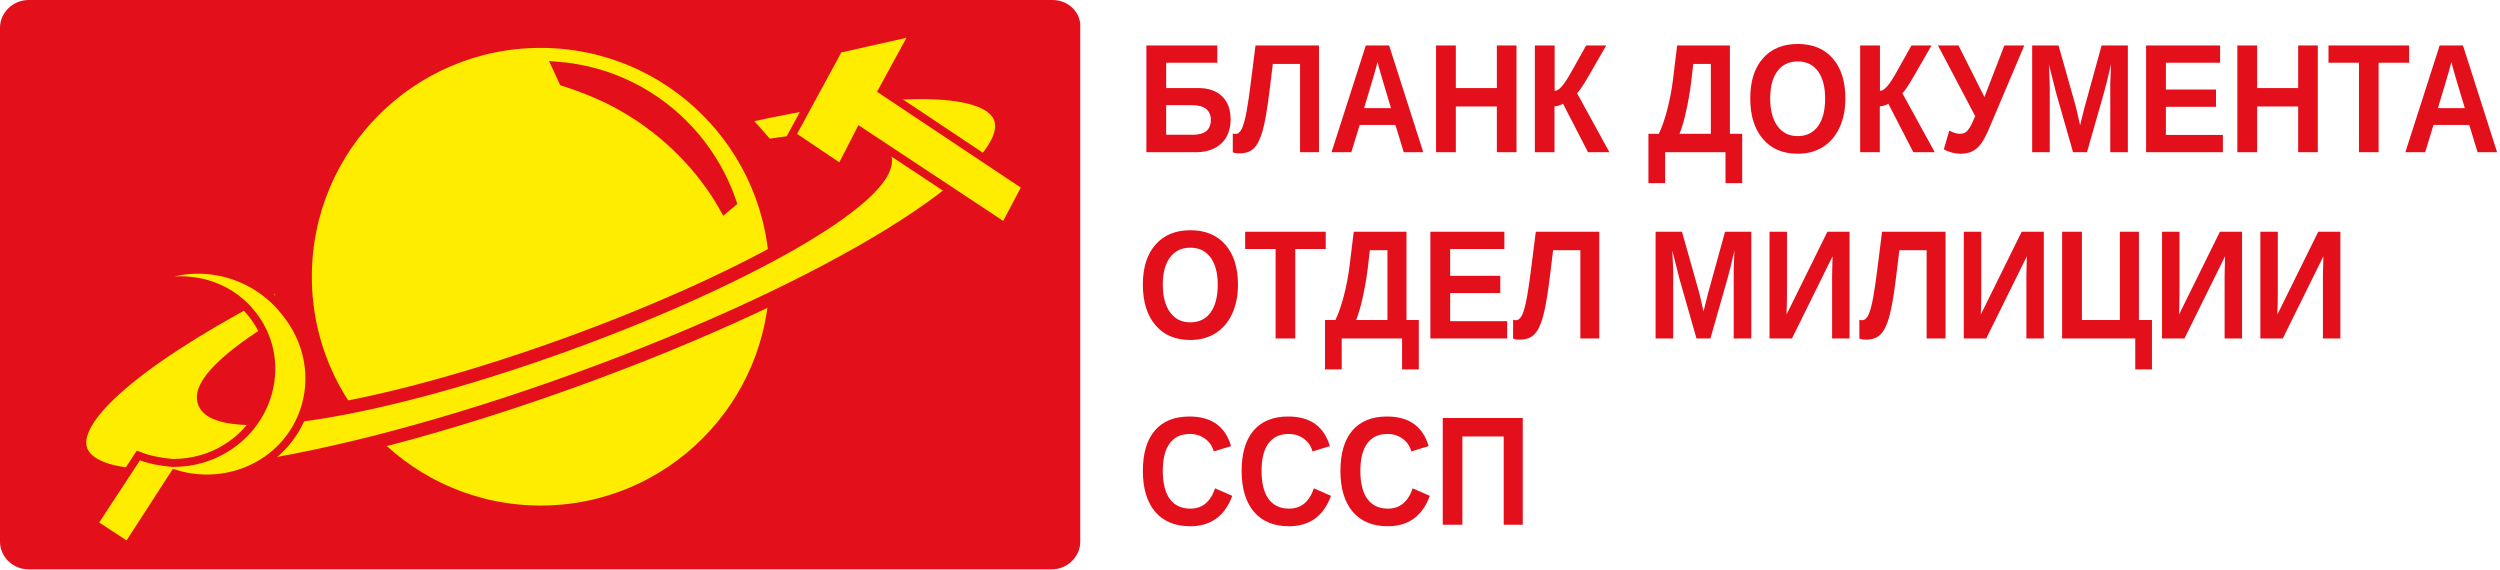
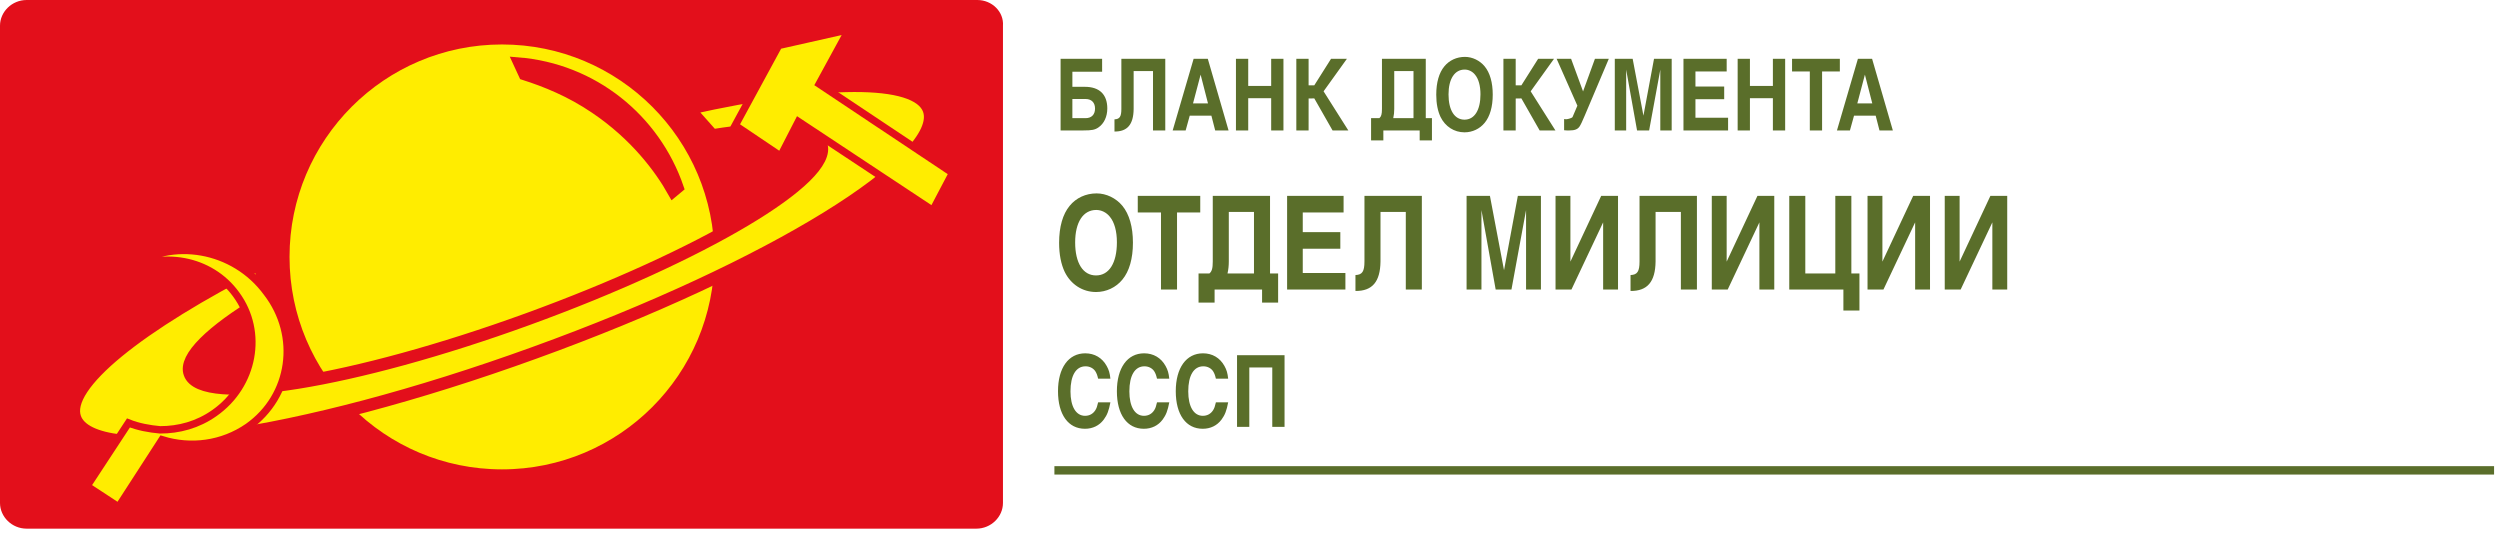
- <svg xmlns="http://www.w3.org/2000/svg" version="1.1" id="Слой_1" x="0px" y="0px" viewBox="0 0 234.9 53.5" style="enable-background:new 0 0 234.9 53.5;" xml:space="preserve">
+ <svg xmlns="http://www.w3.org/2000/svg" version="1.1" width="253.0" height="55.1" id="Слой_1" x="0px" y="0px" viewBox="0 0 253.0 55.1" style="enable-background:new 0 0 253.0 55.1;" xml:space="preserve">
  <style type="text/css" id="style1">
	.st0{fill:#E30F1B;}
	.st1{fill:#FFED00;stroke:#E30F1B;stroke-width:3;stroke-miterlimit:10;}
	.st2{fill:#E30F1B;stroke:#E30F1B;stroke-miterlimit:10;}
	.st3{fill:#FFED00;stroke:#E30F1B;stroke-width:1.25;stroke-miterlimit:10;}
	.st4{fill:#FFED00;stroke:#E30F1B;stroke-width:0.75;stroke-miterlimit:10;}
- 	.st5{font-family:'Arial-BoldMT';}
- 	.st6{font-size:14.585px;}
+ 	.rs-rule{fill:none;stroke-width:0.85;}
+ 
+ 	#heading_top, #heading_main, #heading_bottom{fill:#5A6E2A;}
</style>
-   <path class="st0" d="M98.9,0H2.7C1.2,0,0,1.2,0,2.6v48.3c0,1.4,1.2,2.6,2.7,2.6h96.1c1.5,0,2.7-1.2,2.7-2.6V2.6 C101.6,1.2,100.4,0,98.9,0z" id="path1" />
-   <circle class="st1" cx="50.8" cy="26" r="23" id="circle1" />
-   <path class="st2" d="M53,7.6c2.2,0.7,4.7,1.7,7.2,3.4c4,2.7,6.5,6,7.9,8.5l0.6-0.5C66.3,12,60,6.9,52.4,6.3L53,7.6z" id="path2" />
-   <path class="st3" d="M54.1,35.7c-24,8.7-44.7,11.6-46.5,6.6c-1.2-3.3,6.5-9.4,18.9-15.7l-0.1,3.9c-5,3-7.8,5.7-7.2,7.3 c1.2,3.4,16.6,0.9,34.2-5.5s31-14.3,29.7-17.7c-0.6-1.7-4.8-1.9-11-0.9L69.7,11C83.1,8,92.8,7.8,94,11.1 C95.8,16.1,77.9,27.1,54.1,35.7z" id="path3" />
-   <polygon class="st4" points="85.9,3 82.9,8.5 96.4,17.5 94.4,21.3 80.8,12.3 79,15.8 74.4,12.7 78.8,4.6 " id="polygon3" />
-   <path class="st4" d="M25.1,43.2c-2.6,1.8-5.8,2.2-8.7,1.3L12,51.3l-3.2-2.1l4.2-6.4l0,0c1,0.4,2.1,0.6,3.2,0.7 c1.9,0,3.8-0.5,5.5-1.7c4-2.8,5-8.2,2.2-12c-2.6-3.6-7.6-4.5-11.6-2.2c0.2-0.2,0.5-0.4,0.7-0.5c4.4-3.1,10.7-2,14,2.5 C30.4,34,29.5,40.1,25.1,43.2z" id="path4" />
-   <text transform="matrix(0.8812 0 0 1 106.8599 14.3032)" class="st0 st5 st6" id="text4" style="-inkscape-font-specification:'Arial, Bold';font-family:Arial;font-weight:bold;font-style:normal;font-stretch:normal;font-variant:normal;font-size:14.585px;font-variant-ligatures:normal;font-variant-caps:normal;font-variant-numeric:normal;font-variant-east-asian:normal">БЛАНК ДОКУМЕНТА </text>
-   <text transform="matrix(0.8812 0 0 1 106.8599 31.8037)" class="st0 st5 st6" id="text5" style="-inkscape-font-specification:'Arial, Bold';font-family:Arial;font-weight:bold;font-style:normal;font-stretch:normal;font-variant:normal;font-size:14.585px;font-variant-ligatures:normal;font-variant-caps:normal;font-variant-numeric:normal;font-variant-east-asian:normal">ОТДЕЛ МИЛИЦИИ </text>
-   <text transform="matrix(0.8812 0 0 1 106.8599 49.3066)" class="st0 st5 st6" id="text6" style="-inkscape-font-specification:'Arial, Bold';font-family:Arial;font-weight:bold;font-style:normal;font-stretch:normal;font-variant:normal;font-size:14.585px;font-variant-ligatures:normal;font-variant-caps:normal;font-variant-numeric:normal;font-variant-east-asian:normal">СССП</text>
+   <g id="normalized_mark" transform="scale(1)">
+     <path class="st0" d="M98.9,0H2.7C1.2,0,0,1.2,0,2.6v48.3c0,1.4,1.2,2.6,2.7,2.6h96.1c1.5,0,2.7-1.2,2.7-2.6V2.6 C101.6,1.2,100.4,0,98.9,0z" id="path1" />
+     <circle class="st1" cx="50.8" cy="26" r="23" id="circle1" />
+     <path class="st2" d="M53,7.6c2.2,0.7,4.7,1.7,7.2,3.4c4,2.7,6.5,6,7.9,8.5l0.6-0.5C66.3,12,60,6.9,52.4,6.3L53,7.6z" id="path2" />
+     <path class="st3" d="M54.1,35.7c-24,8.7-44.7,11.6-46.5,6.6c-1.2-3.3,6.5-9.4,18.9-15.7l-0.1,3.9c-5,3-7.8,5.7-7.2,7.3 c1.2,3.4,16.6,0.9,34.2-5.5s31-14.3,29.7-17.7c-0.6-1.7-4.8-1.9-11-0.9L69.7,11C83.1,8,92.8,7.8,94,11.1 C95.8,16.1,77.9,27.1,54.1,35.7z" id="path3" />
+     <polygon class="st4" points="85.9,3 82.9,8.5 96.4,17.5 94.4,21.3 80.8,12.3 79,15.8 74.4,12.7 78.8,4.6 " id="polygon3" />
+     <path class="st4" d="M25.1,43.2c-2.6,1.8-5.8,2.2-8.7,1.3L12,51.3l-3.2-2.1l4.2-6.4l0,0c1,0.4,2.1,0.6,3.2,0.7 c1.9,0,3.8-0.5,5.5-1.7c4-2.8,5-8.2,2.2-12c-2.6-3.6-7.6-4.5-11.6-2.2c0.2-0.2,0.5-0.4,0.7-0.5c4.4-3.1,10.7-2,14,2.5 C30.4,34,29.5,40.1,25.1,43.2z" id="path4" />
+   </g>
+   <path d="m 111.534,5.948 h -4.202 V 13.2 h 2.323 c 0.838,0 1.151,-0.061 1.505,-0.303 0.566,-0.384 0.899,-1.091 0.899,-1.919 0,-1.424 -0.798,-2.192 -2.272,-2.192 h -1.262 v -1.525 h 3.01 z M 108.524,10.018 h 1.333 c 0.606,0 0.96,0.364 0.96,0.97 0,0.606 -0.353,0.97 -0.96,0.97 h -1.333 z m 4.262,3.293 c 1.303,0.01 1.919,-0.707 1.939,-2.283 V 7.19 h 1.959 V 13.2 h 1.242 V 5.948 h -4.444 V 11.028 c 0,0.778 -0.172,1.03 -0.697,1.05 z m 7.615,-1.606 h 2.192 l 0.384,1.495 h 1.353 l -2.101,-7.252 h -1.434 L 118.675,13.2 h 1.313 z m 1.101,-4.151 0.747,2.909 h -1.515 z m 7.141,2.384 V 13.2 h 1.242 V 5.948 h -1.242 v 2.747 h -2.323 V 5.948 h -1.242 V 13.2 h 1.242 V 9.938 Z m 3.788,0.03 0.576,-0.01 1.848,3.242 h 1.596 l -2.505,-3.959 2.363,-3.293 h -1.606 l -1.697,2.687 h -0.576 V 5.948 h -1.242 V 13.2 h 1.242 z M 144.288,11.958 V 5.948 h -4.434 V 11.028 c 0,0.535 -0.071,0.768 -0.263,0.929 h -0.838 V 14.21 h 1.242 V 13.2 h 3.676 v 1.01 h 1.242 v -2.252 z m -1.242,0 h -2.05 c 0.071,-0.303 0.101,-0.606 0.101,-0.929 V 7.19 h 1.949 z m 5.202,-6.201 c -0.828,0 -1.576,0.343 -2.081,0.96 -0.535,0.646 -0.818,1.626 -0.818,2.868 0,0.899 0.151,1.656 0.434,2.252 0.475,0.97 1.384,1.555 2.424,1.555 0.798,0 1.545,-0.353 2.04,-0.96 0.535,-0.646 0.818,-1.626 0.818,-2.858 0,-1.222 -0.283,-2.212 -0.818,-2.858 -0.495,-0.596 -1.242,-0.96 -2,-0.96 z m -0.02,1.283 c 0.394,0 0.788,0.192 1.05,0.525 0.353,0.424 0.545,1.121 0.545,1.98 0,1.606 -0.606,2.565 -1.616,2.565 -1.01,0 -1.616,-0.96 -1.616,-2.555 0,-1.566 0.616,-2.515 1.636,-2.515 z m 5.161,2.929 0.576,-0.01 1.848,3.242 h 1.596 l -2.505,-3.959 2.363,-3.293 h -1.606 l -1.697,2.687 h -0.576 V 5.948 h -1.242 V 13.2 h 1.242 z m 9.423,-4.02 h -1.404 l -1.202,3.303 -1.212,-3.303 h -1.464 l 2.101,4.747 -0.495,1.161 c -0.04,0.071 -0.424,0.202 -0.636,0.212 -0.04,0 -0.141,-0.01 -0.212,-0.02 v 1.131 c 0.212,0.01 0.232,0.01 0.263,0.02 h 0.01 0.283 c 0.505,0 0.798,-0.111 0.99,-0.374 0.121,-0.172 0.283,-0.505 0.535,-1.111 z m 6.363,0 h -1.788 l -1.071,5.757 -1.091,-5.757 h -1.808 V 13.2 h 1.151 V 7.049 L 165.67,13.2 h 1.222 l 1.131,-6.151 V 13.2 h 1.151 z m 5.565,0 h -4.373 V 13.2 h 4.515 v -1.283 h -3.303 v -1.879 h 2.909 V 8.756 h -2.909 v -1.525 h 3.161 z m 4.676,3.99 V 13.2 h 1.242 V 5.948 h -1.242 v 2.747 h -2.323 V 5.948 h -1.242 V 13.2 h 1.242 V 9.938 Z m 4.979,-2.707 h 1.798 V 5.948 h -4.838 v 1.283 h 1.798 V 13.2 h 1.242 z m 3.232,4.474 h 2.192 l 0.384,1.495 h 1.353 l -2.101,-7.252 h -1.434 L 185.9,13.2 h 1.313 z m 1.101,-4.151 0.747,2.909 h -1.515 z" id="heading_top" class="st0 st5 st6 rs-top" />
+   <path d="m 110.97,19.572 c -1.082,0 -2.059,0.449 -2.719,1.254 -0.7,0.845 -1.069,2.125 -1.069,3.749 0,1.175 0.198,2.165 0.568,2.944 0.62,1.267 1.808,2.033 3.168,2.033 1.043,0 2.02,-0.462 2.666,-1.254 0.7,-0.845 1.069,-2.125 1.069,-3.736 0,-1.597 -0.37,-2.891 -1.069,-3.736 -0.647,-0.779 -1.624,-1.254 -2.614,-1.254 z m -0.026,1.676 c 0.515,0 1.03,0.251 1.373,0.686 0.462,0.554 0.713,1.465 0.713,2.587 0,2.099 -0.792,3.353 -2.112,3.353 -1.32,0 -2.112,-1.254 -2.112,-3.34 0,-2.046 0.805,-3.287 2.138,-3.287 z m 8.171,0.251 h 2.35 v -1.676 h -6.323 v 1.676 h 2.35 v 7.801 h 1.624 z m 9.412,6.178 v -7.854 h -5.795 v 6.64 c 0,0.7 -0.092,1.003 -0.343,1.214 h -1.096 v 2.944 h 1.624 v -1.32 h 4.805 v 1.32 h 1.624 v -2.944 z m -1.624,0 h -2.68 c 0.092,-0.396 0.132,-0.792 0.132,-1.214 v -5.016 h 2.548 z m 9.068,-7.854 h -5.716 v 9.478 h 5.9 v -1.676 h -4.316 v -2.455 h 3.802 v -1.676 h -3.802 v -1.993 h 4.132 z m 1.201,9.623 c 1.703,0.013 2.508,-0.924 2.534,-2.983 v -5.016 h 2.561 v 7.854 h 1.624 v -9.478 h -5.808 v 6.64 c 0,1.016 -0.224,1.346 -0.911,1.373 z m 18.77,-9.623 h -2.336 l -1.399,7.524 -1.426,-7.524 h -2.363 v 9.478 h 1.505 v -8.039 l 1.439,8.039 h 1.597 l 1.478,-8.039 v 8.039 h 1.505 z m 2.983,6.653 v -6.653 h -1.505 v 9.478 h 1.61 l 3.208,-6.798 v 6.798 h 1.505 v -9.478 h -1.703 z m 6.085,2.97 c 1.703,0.013 2.508,-0.924 2.534,-2.983 v -5.016 h 2.561 v 7.854 h 1.624 v -9.478 h -5.808 v 6.64 c 0,1.016 -0.224,1.346 -0.911,1.373 z m 9.728,-2.97 v -6.653 h -1.505 v 9.478 h 1.61 l 3.208,-6.798 v 6.798 h 1.505 v -9.478 h -1.703 z m 12.619,1.201 v -7.854 h -1.624 v 7.854 h -3.036 v -7.854 h -1.624 v 9.478 h 5.478 v 2.125 h 1.624 v -3.749 z m 3.142,-1.201 v -6.653 h -1.505 v 9.478 h 1.61 l 3.208,-6.798 v 6.798 h 1.505 v -9.478 h -1.703 z m 7.814,0 v -6.653 h -1.505 v 9.478 h 1.61 l 3.208,-6.798 v 6.798 h 1.505 v -9.478 h -1.703 z" id="heading_main" class="st0 st5 st6 rs-main" />
+   <path d="m 112.372,38.322 c -0.061,-0.576 -0.151,-0.879 -0.374,-1.283 -0.455,-0.828 -1.232,-1.283 -2.171,-1.283 -1.697,0 -2.757,1.475 -2.757,3.838 0,2.353 1.03,3.798 2.727,3.798 0.788,0 1.454,-0.323 1.909,-0.939 0.343,-0.465 0.505,-0.889 0.667,-1.737 h -1.242 c -0.091,0.404 -0.151,0.586 -0.283,0.798 -0.242,0.374 -0.596,0.566 -1.04,0.566 -0.919,0 -1.475,-0.929 -1.475,-2.474 0,-1.606 0.555,-2.535 1.525,-2.535 0.414,0 0.768,0.182 0.98,0.485 0.131,0.212 0.202,0.374 0.293,0.768 z m 5.959,0 c -0.061,-0.576 -0.151,-0.879 -0.374,-1.283 -0.455,-0.828 -1.232,-1.283 -2.171,-1.283 -1.697,0 -2.757,1.475 -2.757,3.838 0,2.353 1.03,3.798 2.727,3.798 0.788,0 1.454,-0.323 1.909,-0.939 0.343,-0.465 0.505,-0.889 0.667,-1.737 h -1.242 c -0.091,0.404 -0.151,0.586 -0.283,0.798 -0.242,0.374 -0.596,0.566 -1.04,0.566 -0.919,0 -1.475,-0.929 -1.475,-2.474 0,-1.606 0.555,-2.535 1.525,-2.535 0.414,0 0.768,0.182 0.98,0.485 0.131,0.212 0.202,0.374 0.293,0.768 z m 5.959,0 c -0.061,-0.576 -0.151,-0.879 -0.374,-1.283 -0.455,-0.828 -1.232,-1.283 -2.171,-1.283 -1.697,0 -2.757,1.475 -2.757,3.838 0,2.353 1.03,3.798 2.727,3.798 0.788,0 1.454,-0.323 1.909,-0.939 0.343,-0.465 0.505,-0.889 0.667,-1.737 h -1.242 c -0.091,0.404 -0.151,0.586 -0.283,0.798 -0.242,0.374 -0.596,0.566 -1.04,0.566 -0.919,0 -1.475,-0.929 -1.475,-2.474 0,-1.606 0.555,-2.535 1.525,-2.535 0.414,0 0.768,0.182 0.98,0.485 0.131,0.212 0.202,0.374 0.293,0.768 z m 4.464,-1.131 v 6.01 h 1.242 V 35.948 h -4.808 v 7.252 h 1.242 v -6.01 z" id="heading_bottom" class="st0 st5 st6 rs-bottom" />
+   <line x1="106.706" y1="47.6" x2="252.4" y2="47.6" class="rs-rule" id="heading_rule" style="stroke:#5A6E2A;" />
</svg>
